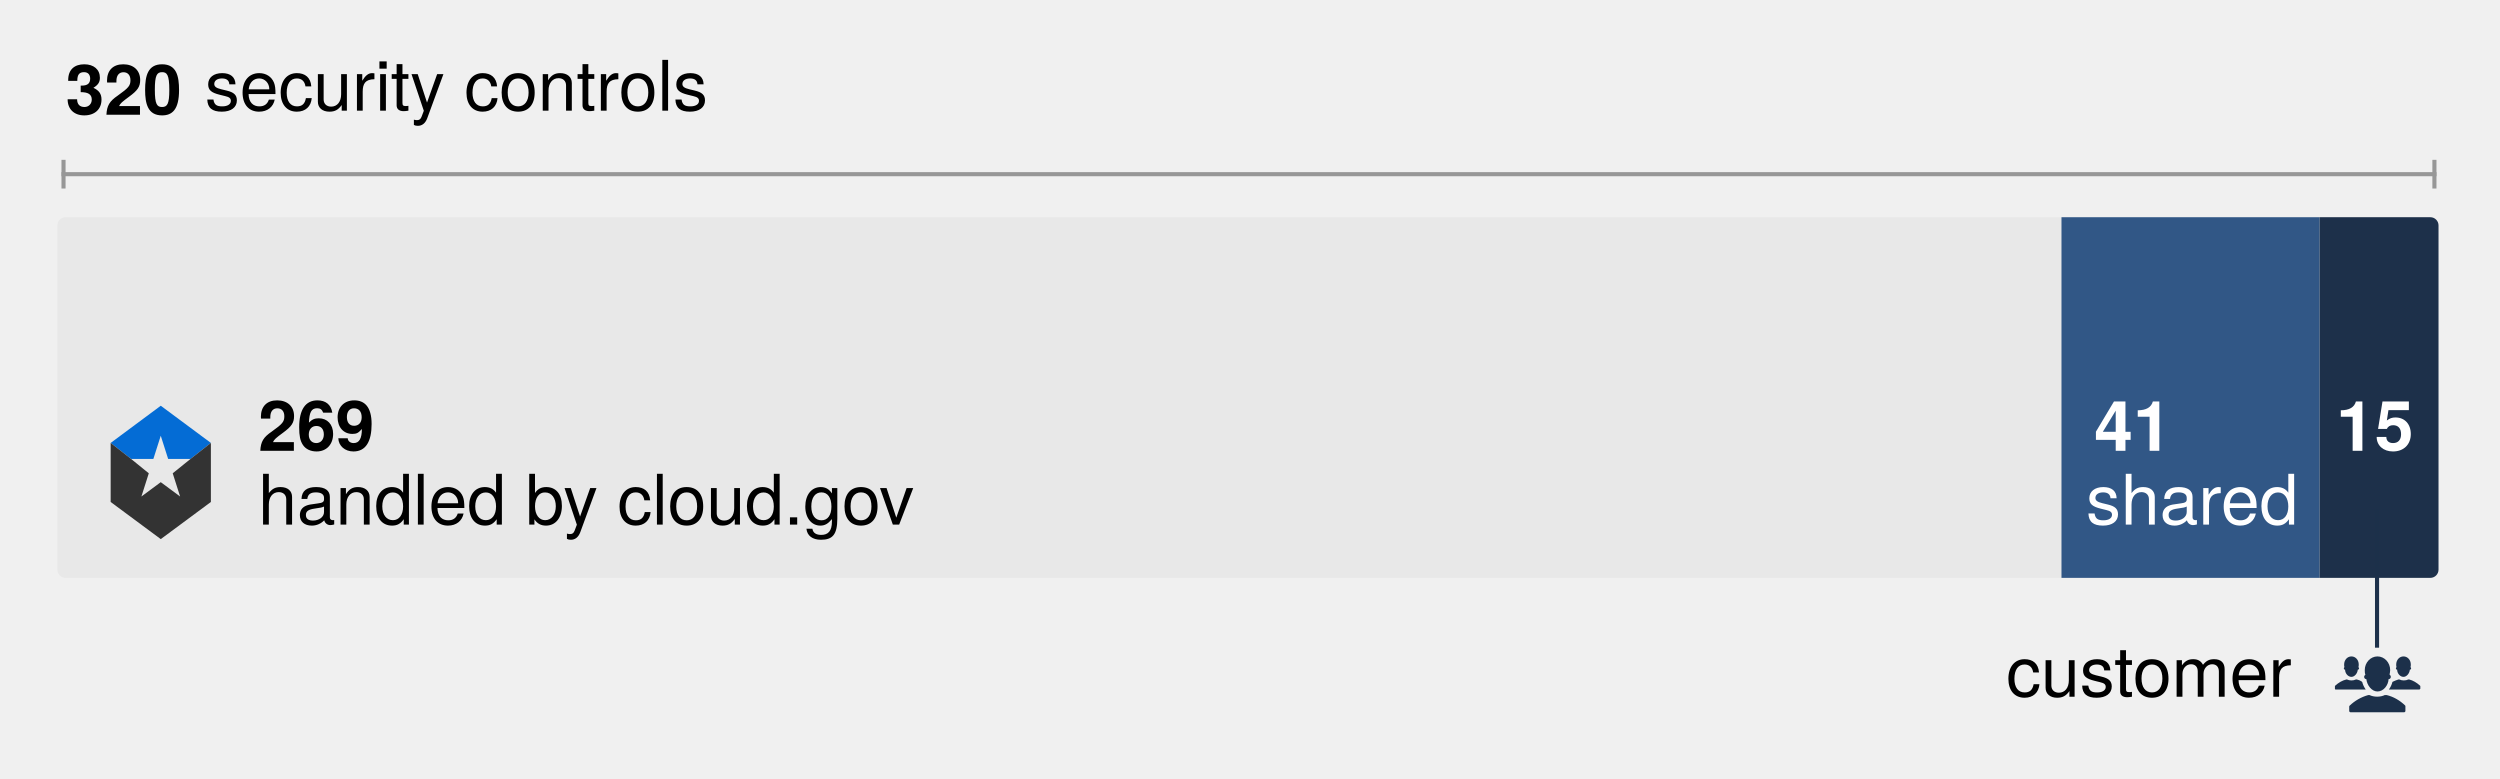
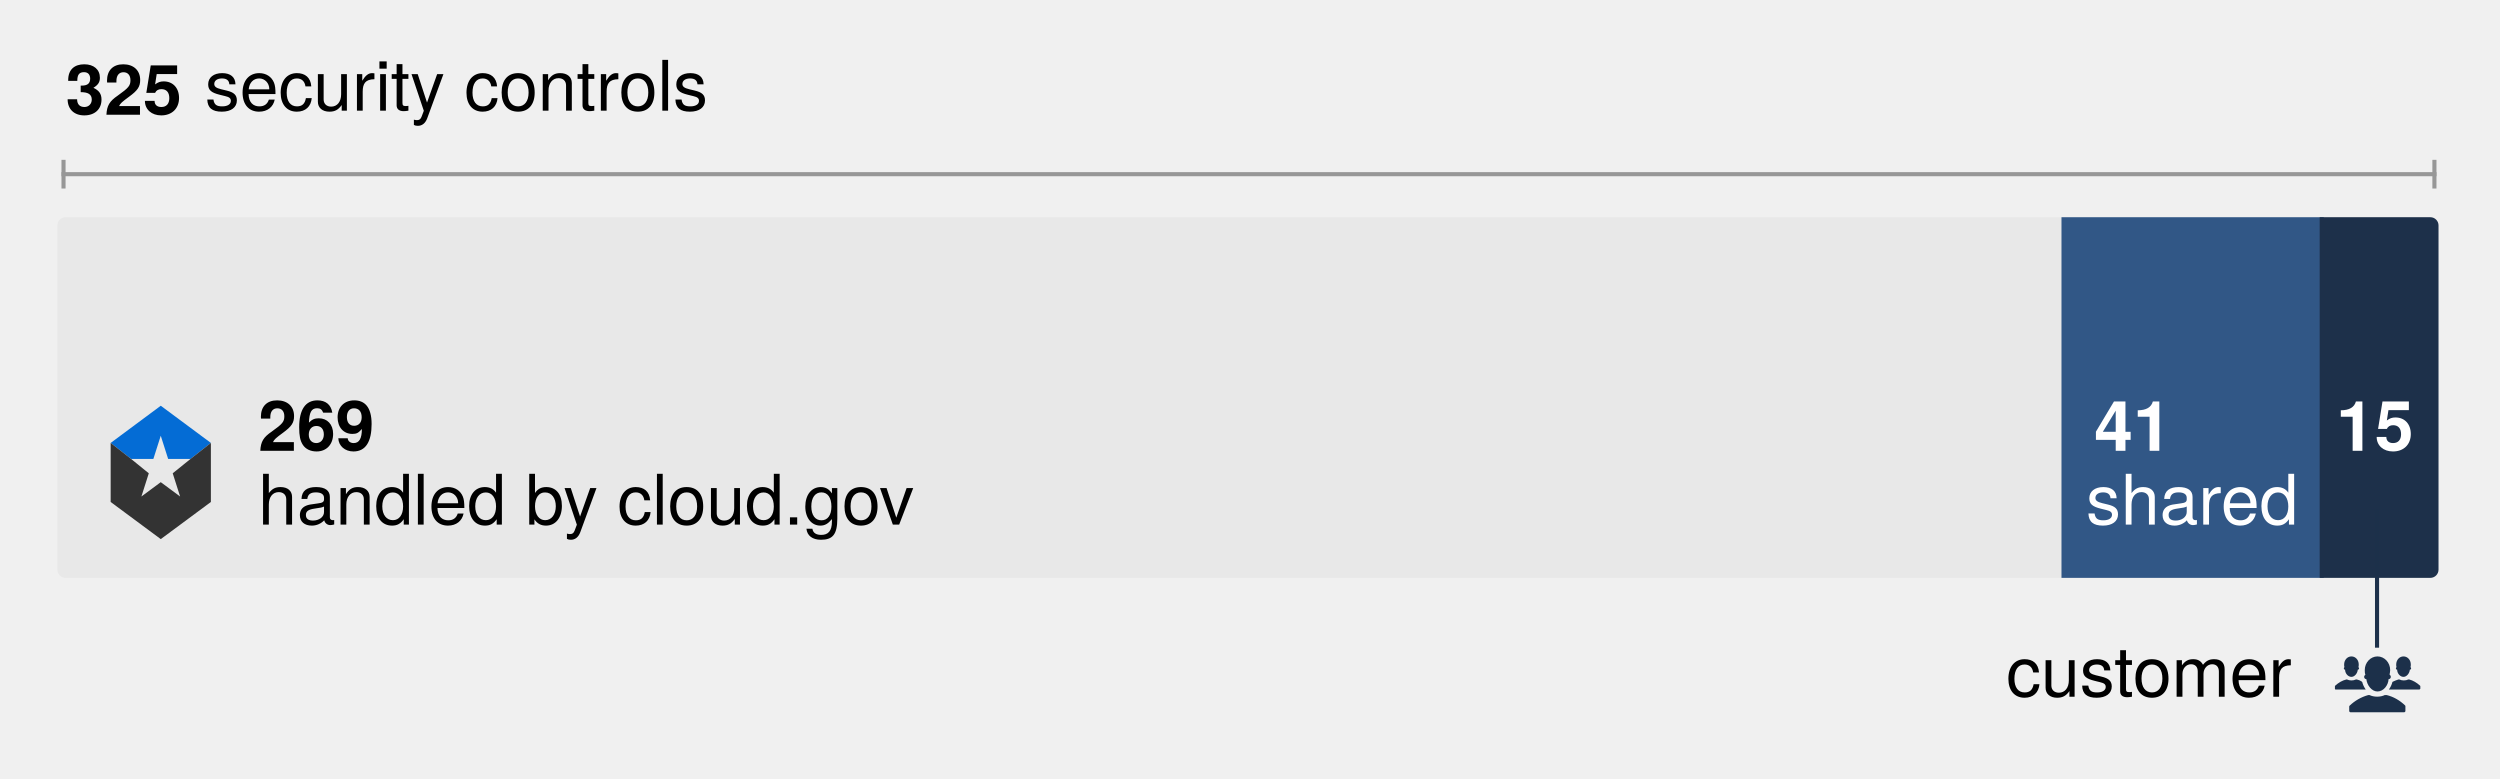
<svg xmlns="http://www.w3.org/2000/svg" width="610px" height="190px" viewBox="0 0 610 190" version="1.1" style="background: #FFFFFF;">
  <defs />
  <g id="Page-1" stroke="none" stroke-width="1" fill="none" fill-rule="evenodd">
-     <g id="Graphic-2-c-Copy">
+     <g id="Graphic-2-c">
      <g id="Group-3" transform="translate(14, 53)">
        <path d="M0,2.003 C0,0.897 0.895,0 1.996,0 L489,0 L489,88 L1.996,88 C0.894,88 0,87.1 0,85.997 L0,2.003 Z" id="Rectangle-4" fill="#E8E8E8" />
-         <rect id="Rectangle-4-Copy" fill="#315786" x="489" y="0" width="63" height="88" />
+         <rect id="Rectangle-4-Copy" fill="#315786" x="489" y="0" width="64" height="88" />
        <path d="M552,0 L579.007,0 C580.108,0 581,0.9 581,2.003 L581,85.997 C581,87.103 580.1,88 579.007,88 L552,88 L552,0 Z" id="Rectangle-4-Copy-2" fill="#1D304A" />
      </g>
-       <text id="320" font-family="HelveticaNeue-Bold, Helvetica Neue" font-size="17" font-weight="bold" line-spacing="22" fill="#000000">
-         <tspan x="16" y="28">320</tspan>
+       <text id="325" font-family="HelveticaNeue-Bold, Helvetica Neue" font-size="17" font-weight="bold" line-spacing="22" fill="#000000">
+         <tspan x="16" y="28">325</tspan>
      </text>
      <text id="security-controls" font-family="HelveticaNeue, Helvetica Neue" font-size="17" font-weight="normal" line-spacing="22" fill="#000000">
        <tspan x="50" y="27">security controls</tspan>
      </text>
      <path d="M15.5,42.5 L593.998,42.5" id="Line-Copy-2" stroke="#979797" stroke-linecap="square" />
      <path id="Line-Copy-2-decoration-1" d="M15.5,39.5 L15.5,45.5" stroke="#979797" stroke-linecap="square" />
      <path id="Line-Copy-2-decoration-2" d="M593.998,39.5 L593.998,45.5" stroke="#979797" stroke-linecap="square" />
      <path d="M579.998,157.534 L579.998,124.5" id="Line-Copy-3" stroke="#1C304A" stroke-linecap="square" />
      <text id="41-copy" font-family="HelveticaNeue-Bold, Helvetica Neue" font-size="17" font-weight="bold" line-spacing="22" fill="#FFFFFF">
        <tspan x="511" y="110">41</tspan>
      </text>
      <text id="15-copy" font-family="HelveticaNeue-Bold, Helvetica Neue" font-size="17" font-weight="bold" line-spacing="22" fill="#FFFFFF">
        <tspan x="570" y="110">15</tspan>
      </text>
      <g id="Group-2" transform="translate(63, 93)" font-size="17" line-spacing="22" fill="#000000">
        <text id="269-copy" font-family="HelveticaNeue-Bold, Helvetica Neue" font-weight="bold">
          <tspan x="0" y="17">269</tspan>
        </text>
        <text id="handled-by-cloud.gov-copy" font-family="HelveticaNeue, Helvetica Neue" font-weight="normal">
          <tspan x="0" y="35">handled by cloud.gov</tspan>
        </text>
      </g>
      <text id="customer-copy" font-family="HelveticaNeue, Helvetica Neue" font-size="17" font-weight="normal" line-spacing="22" fill="#000000">
        <tspan x="489.515" y="170">customer</tspan>
      </text>
      <text id="shared-copy" font-family="HelveticaNeue, Helvetica Neue" font-size="17" font-weight="normal" line-spacing="22" fill="#FFFFFF">
        <tspan x="509" y="128">shared</tspan>
      </text>
      <g id="block/ui/icon/cloud-gov-copy-6" transform="translate(27, 99)" fill-rule="nonzero">
        <g id="Group-2">
          <polygon id="Fill-1" fill="#046CD5" points="12.228 -7.33333336e-05 0 9.076 4.984 12.985 10.42 12.985 12.224 7.319 14.028 12.985 19.481 12.985 24.457 9.076" />
          <polygon id="Fill-2" fill="#333333" points="19.481 12.983 19.483 12.983 15.143 16.484 16.947 22.149 12.224 18.647 7.501 22.149 9.305 16.484 4.984 12.983 4.985 12.983 -0 9.076 -0 23.482 12.228 32.543 24.456 23.482 24.456 9.076" />
        </g>
      </g>
      <g id="Group" transform="translate(569, 160)" fill="#1C304A">
        <path d="M15.751,2.78 C15.674,2.543 15.674,2.384 15.674,2.146 C15.674,1.037 16.448,0.166 17.455,0.166 C18.462,0.166 19.237,1.037 19.237,2.146 C19.237,2.384 19.237,2.543 19.16,2.78 C19.237,2.859 19.315,2.939 19.315,3.097 C19.315,3.256 19.16,3.414 19.005,3.414 L19.005,3.414 C18.927,4.285 18.23,5.157 17.455,5.157 C16.603,5.157 15.906,4.285 15.906,3.414 L15.906,3.414 C15.751,3.414 15.596,3.256 15.596,3.097 C15.596,2.939 15.674,2.859 15.751,2.78 L15.751,2.78 Z" id="Path" />
        <path d="M8.005,3.493 C8.005,1.671 9.399,0.166 11.103,0.166 C12.808,0.166 14.202,1.671 14.202,3.493 C14.202,3.889 14.124,4.206 14.047,4.602 C14.202,4.682 14.357,4.919 14.357,5.157 C14.357,5.474 14.124,5.712 13.815,5.712 L13.815,5.712 C13.737,7.217 12.575,8.722 11.103,8.722 C9.709,8.722 8.547,7.217 8.392,5.712 L8.392,5.712 C8.082,5.712 7.85,5.474 7.85,5.157 C7.85,4.919 8.005,4.761 8.16,4.602 C8.005,4.285 8.005,3.889 8.005,3.493 L8.005,3.493 Z" id="Path" />
        <path d="M3.047,2.78 C2.969,2.543 2.969,2.384 2.969,2.146 C2.969,1.037 3.744,0.166 4.751,0.166 C5.758,0.166 6.533,1.037 6.533,2.146 C6.533,2.384 6.533,2.543 6.455,2.78 C6.533,2.859 6.61,2.939 6.61,3.097 C6.61,3.256 6.455,3.414 6.3,3.414 L6.3,3.414 C6.223,4.285 5.526,5.157 4.751,5.157 C3.899,5.157 3.202,4.285 3.202,3.414 L3.202,3.414 C3.047,3.414 2.892,3.256 2.892,3.097 C2.892,2.939 2.969,2.859 3.047,2.78 L3.047,2.78 Z" id="Path" />
        <path d="M0.723,8.088 L0.723,7.454 C0.723,7.375 0.723,7.375 0.8,7.296 C1.575,6.583 2.505,6.028 3.512,5.791 L3.512,5.791 L3.589,5.791 L3.667,5.791 C3.977,5.949 4.364,6.028 4.751,6.028 C5.138,6.028 5.526,5.949 5.836,5.791 L5.913,5.791 L5.991,5.791 L6.068,5.791 C6.455,5.87 6.843,6.028 7.23,6.266 C7.308,6.345 7.308,6.425 7.385,6.425 C7.54,7.058 7.85,7.692 8.237,8.247 L0.878,8.247 C0.8,8.247 0.723,8.168 0.723,8.088 L0.723,8.088 Z" id="Path" />
        <path d="M17.92,13.476 C17.92,13.634 17.765,13.793 17.61,13.793 L4.519,13.793 C4.364,13.793 4.209,13.634 4.209,13.476 L4.209,12.446 C4.209,12.366 4.209,12.287 4.286,12.208 C5.603,10.94 7.153,10.069 8.857,9.594 L8.934,9.594 L9.012,9.594 L9.167,9.594 C9.631,9.831 10.329,9.99 11.026,9.99 C11.723,9.99 12.42,9.831 12.885,9.594 L13.04,9.594 L13.195,9.594 L13.35,9.594 C14.977,9.99 16.526,10.861 17.843,12.129 C17.92,12.208 17.92,12.287 17.92,12.366 L17.92,13.476 L17.92,13.476 Z" id="Path" />
        <path d="M21.484,8.088 C21.484,8.168 21.406,8.247 21.329,8.247 L13.892,8.247 C14.279,7.692 14.589,7.058 14.744,6.425 L14.822,6.345 C15.286,6.108 15.751,5.949 16.216,5.791 L16.293,5.791 L16.371,5.791 L16.448,5.791 C16.758,5.949 17.146,6.028 17.533,6.028 C17.92,6.028 18.308,5.949 18.617,5.791 L18.695,5.791 L18.772,5.791 L18.85,5.791 C19.779,6.028 20.709,6.583 21.484,7.296 C21.484,7.296 21.561,7.375 21.561,7.454 L21.561,8.088 L21.484,8.088 Z" id="Path" />
      </g>
    </g>
  </g>
</svg>
